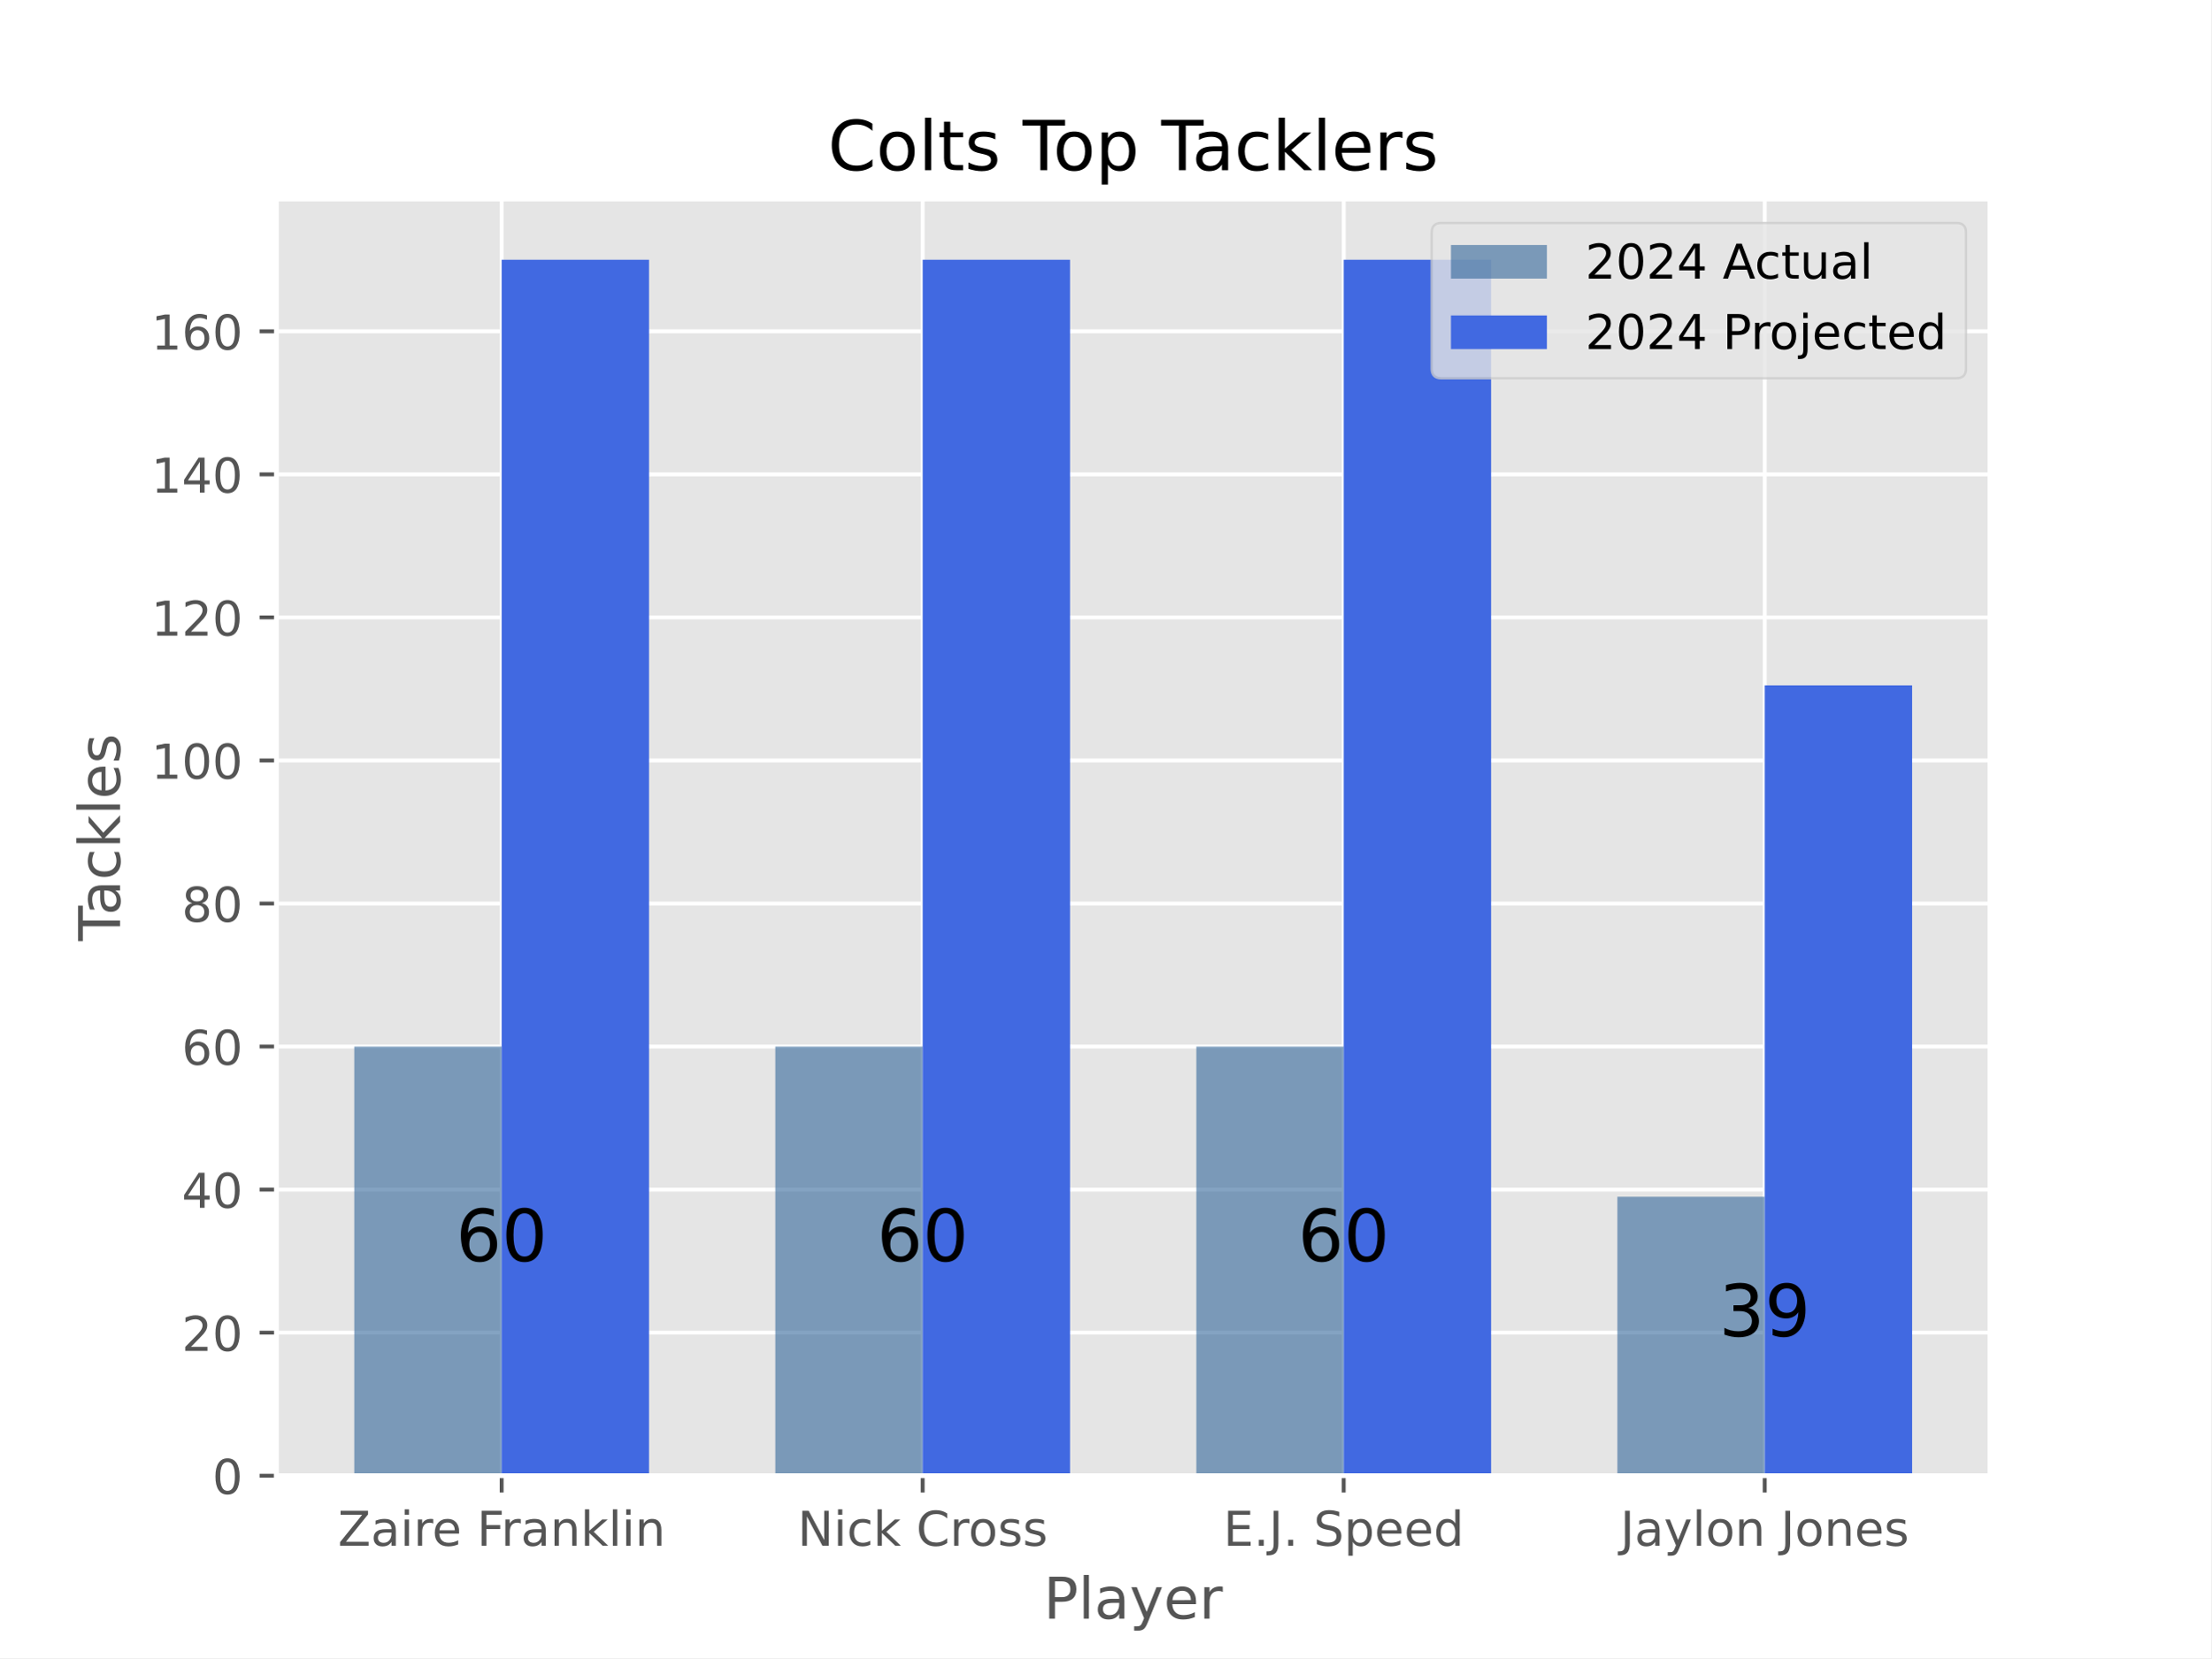
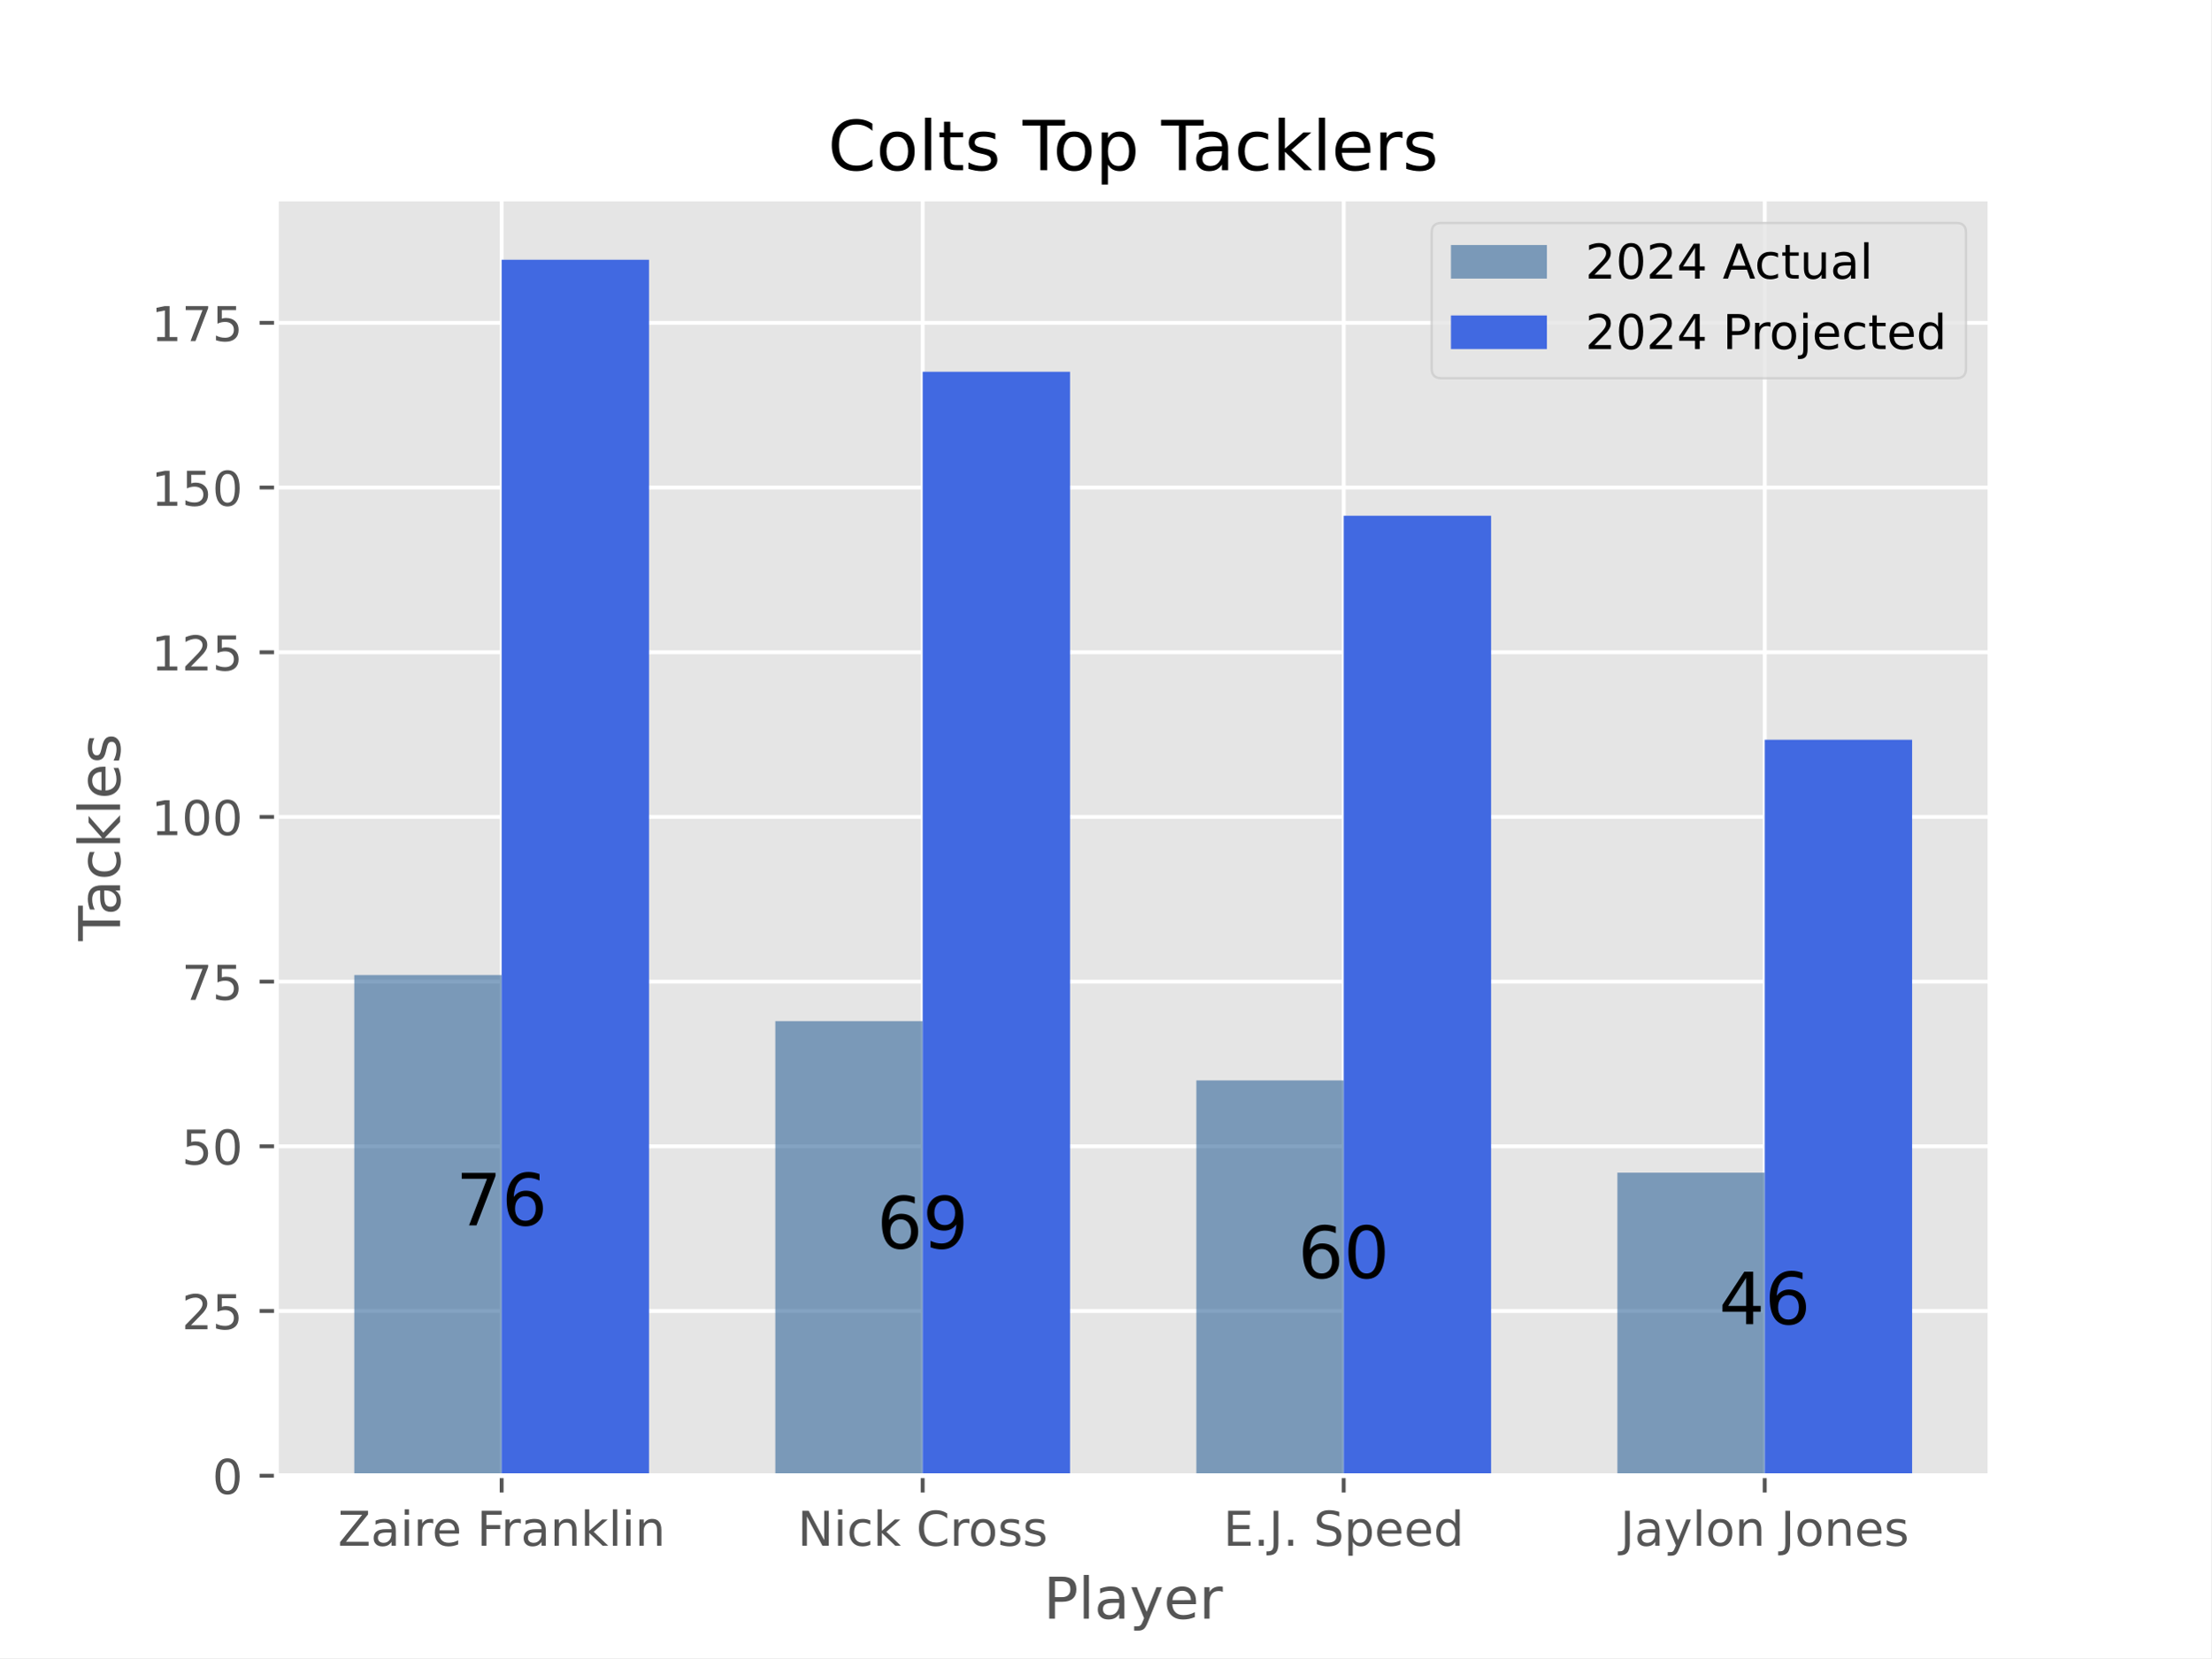
<svg xmlns="http://www.w3.org/2000/svg" xmlns:xlink="http://www.w3.org/1999/xlink" width="460.8pt" height="345.6pt" viewBox="0 0 460.8 345.6" version="1.1">
  <defs>
    <style type="text/css">*{stroke-linejoin: round; stroke-linecap: butt}</style>
  </defs>
  <g id="figure_1">
    <g id="patch_1">
      <path d="M 0 345.6  L 460.8 345.6  L 460.8 0  L 0 0  z " style="fill: #ffffff" />
    </g>
    <g id="axes_1">
      <g id="patch_2">
        <path d="M 57.6 307.584  L 414.72 307.584  L 414.72 41.472  L 57.6 41.472  z " style="fill: #e5e5e5" />
      </g>
      <g id="matplotlib.axis_1">
        <g id="xtick_1">
          <g id="line2d_1">
-             <path d="M 104.543 307.584  L 104.543 41.472  " clip-path="url(#pa75f1ef9f5)" style="fill: none; stroke: #ffffff; stroke-width: 0.8; stroke-linecap: square" />
+             <path d="M 104.543 307.584  L 104.543 41.472  " clip-path="url(#pf4ae94e8b8)" style="fill: none; stroke: #ffffff; stroke-width: 0.8; stroke-linecap: square" />
          </g>
          <g id="line2d_2">
            <defs>
-               <path id="me39a633a65" d="M 0 0  L 0 3.5  " style="stroke: #555555; stroke-width: 0.8" />
-             </defs>
-             <g>
-               <use xlink:href="#me39a633a65" x="104.543" y="307.584" style="fill: #555555; stroke: #555555; stroke-width: 0.8" />
+               <path id="mbb3614f881" d="M 0 0  L 0 3.5  " style="stroke: #555555; stroke-width: 0.8" />
+             </defs>
+             <g>
+               <use xlink:href="#mbb3614f881" x="104.543" y="307.584" style="fill: #555555; stroke: #555555; stroke-width: 0.8" />
            </g>
          </g>
          <g id="text_1">
            <g style="fill: #555555" transform="translate(70.41282 322.1824) scale(0.1 -0.1)">
              <defs>
                <path id="DejaVuSans-5a" d="M 359 4666  L 4025 4666  L 4025 4184  L 1075 531  L 4097 531  L 4097 0  L 288 0  L 288 481  L 3238 4134  L 359 4134  L 359 4666  z " transform="scale(0.015625)" />
                <path id="DejaVuSans-61" d="M 2194 1759  Q 1497 1759 1228 1600  Q 959 1441 959 1056  Q 959 750 1161 570  Q 1363 391 1709 391  Q 2188 391 2477 730  Q 2766 1069 2766 1631  L 2766 1759  L 2194 1759  z M 3341 1997  L 3341 0  L 2766 0  L 2766 531  Q 2569 213 2275 61  Q 1981 -91 1556 -91  Q 1019 -91 701 211  Q 384 513 384 1019  Q 384 1609 779 1909  Q 1175 2209 1959 2209  L 2766 2209  L 2766 2266  Q 2766 2663 2505 2880  Q 2244 3097 1772 3097  Q 1472 3097 1187 3025  Q 903 2953 641 2809  L 641 3341  Q 956 3463 1253 3523  Q 1550 3584 1831 3584  Q 2591 3584 2966 3190  Q 3341 2797 3341 1997  z " transform="scale(0.015625)" />
                <path id="DejaVuSans-69" d="M 603 3500  L 1178 3500  L 1178 0  L 603 0  L 603 3500  z M 603 4863  L 1178 4863  L 1178 4134  L 603 4134  L 603 4863  z " transform="scale(0.015625)" />
                <path id="DejaVuSans-72" d="M 2631 2963  Q 2534 3019 2420 3045  Q 2306 3072 2169 3072  Q 1681 3072 1420 2755  Q 1159 2438 1159 1844  L 1159 0  L 581 0  L 581 3500  L 1159 3500  L 1159 2956  Q 1341 3275 1631 3429  Q 1922 3584 2338 3584  Q 2397 3584 2469 3576  Q 2541 3569 2628 3553  L 2631 2963  z " transform="scale(0.015625)" />
                <path id="DejaVuSans-65" d="M 3597 1894  L 3597 1613  L 953 1613  Q 991 1019 1311 708  Q 1631 397 2203 397  Q 2534 397 2845 478  Q 3156 559 3463 722  L 3463 178  Q 3153 47 2828 -22  Q 2503 -91 2169 -91  Q 1331 -91 842 396  Q 353 884 353 1716  Q 353 2575 817 3079  Q 1281 3584 2069 3584  Q 2775 3584 3186 3129  Q 3597 2675 3597 1894  z M 3022 2063  Q 3016 2534 2758 2815  Q 2500 3097 2075 3097  Q 1594 3097 1305 2825  Q 1016 2553 972 2059  L 3022 2063  z " transform="scale(0.015625)" />
                <path id="DejaVuSans-20" transform="scale(0.015625)" />
                <path id="DejaVuSans-46" d="M 628 4666  L 3309 4666  L 3309 4134  L 1259 4134  L 1259 2759  L 3109 2759  L 3109 2228  L 1259 2228  L 1259 0  L 628 0  L 628 4666  z " transform="scale(0.015625)" />
                <path id="DejaVuSans-6e" d="M 3513 2113  L 3513 0  L 2938 0  L 2938 2094  Q 2938 2591 2744 2837  Q 2550 3084 2163 3084  Q 1697 3084 1428 2787  Q 1159 2491 1159 1978  L 1159 0  L 581 0  L 581 3500  L 1159 3500  L 1159 2956  Q 1366 3272 1645 3428  Q 1925 3584 2291 3584  Q 2894 3584 3203 3211  Q 3513 2838 3513 2113  z " transform="scale(0.015625)" />
                <path id="DejaVuSans-6b" d="M 581 4863  L 1159 4863  L 1159 1991  L 2875 3500  L 3609 3500  L 1753 1863  L 3688 0  L 2938 0  L 1159 1709  L 1159 0  L 581 0  L 581 4863  z " transform="scale(0.015625)" />
                <path id="DejaVuSans-6c" d="M 603 4863  L 1178 4863  L 1178 0  L 603 0  L 603 4863  z " transform="scale(0.015625)" />
              </defs>
              <use xlink:href="#DejaVuSans-5a" />
              <use xlink:href="#DejaVuSans-61" x="68.506" />
              <use xlink:href="#DejaVuSans-69" x="129.785" />
              <use xlink:href="#DejaVuSans-72" x="157.568" />
              <use xlink:href="#DejaVuSans-65" x="196.432" />
              <use xlink:href="#DejaVuSans-20" x="257.955" />
              <use xlink:href="#DejaVuSans-46" x="289.742" />
              <use xlink:href="#DejaVuSans-72" x="340.012" />
              <use xlink:href="#DejaVuSans-61" x="381.125" />
              <use xlink:href="#DejaVuSans-6e" x="442.404" />
              <use xlink:href="#DejaVuSans-6b" x="505.783" />
              <use xlink:href="#DejaVuSans-6c" x="563.693" />
              <use xlink:href="#DejaVuSans-69" x="591.477" />
              <use xlink:href="#DejaVuSans-6e" x="619.26" />
            </g>
          </g>
        </g>
        <g id="xtick_2">
          <g id="line2d_3">
-             <path d="M 192.288 307.584  L 192.288 41.472  " clip-path="url(#pa75f1ef9f5)" style="fill: none; stroke: #ffffff; stroke-width: 0.8; stroke-linecap: square" />
+             <path d="M 192.288 307.584  L 192.288 41.472  " clip-path="url(#pf4ae94e8b8)" style="fill: none; stroke: #ffffff; stroke-width: 0.8; stroke-linecap: square" />
          </g>
          <g id="line2d_4">
            <g>
-               <use xlink:href="#me39a633a65" x="192.288" y="307.584" style="fill: #555555; stroke: #555555; stroke-width: 0.8" />
+               <use xlink:href="#mbb3614f881" x="192.288" y="307.584" style="fill: #555555; stroke: #555555; stroke-width: 0.8" />
            </g>
          </g>
          <g id="text_2">
            <g style="fill: #555555" transform="translate(166.2214 322.1824) scale(0.1 -0.1)">
              <defs>
                <path id="DejaVuSans-4e" d="M 628 4666  L 1478 4666  L 3547 763  L 3547 4666  L 4159 4666  L 4159 0  L 3309 0  L 1241 3903  L 1241 0  L 628 0  L 628 4666  z " transform="scale(0.015625)" />
                <path id="DejaVuSans-63" d="M 3122 3366  L 3122 2828  Q 2878 2963 2633 3030  Q 2388 3097 2138 3097  Q 1578 3097 1268 2742  Q 959 2388 959 1747  Q 959 1106 1268 751  Q 1578 397 2138 397  Q 2388 397 2633 464  Q 2878 531 3122 666  L 3122 134  Q 2881 22 2623 -34  Q 2366 -91 2075 -91  Q 1284 -91 818 406  Q 353 903 353 1747  Q 353 2603 823 3093  Q 1294 3584 2113 3584  Q 2378 3584 2631 3529  Q 2884 3475 3122 3366  z " transform="scale(0.015625)" />
                <path id="DejaVuSans-43" d="M 4122 4306  L 4122 3641  Q 3803 3938 3442 4084  Q 3081 4231 2675 4231  Q 1875 4231 1450 3742  Q 1025 3253 1025 2328  Q 1025 1406 1450 917  Q 1875 428 2675 428  Q 3081 428 3442 575  Q 3803 722 4122 1019  L 4122 359  Q 3791 134 3420 21  Q 3050 -91 2638 -91  Q 1578 -91 968 557  Q 359 1206 359 2328  Q 359 3453 968 4101  Q 1578 4750 2638 4750  Q 3056 4750 3426 4639  Q 3797 4528 4122 4306  z " transform="scale(0.015625)" />
                <path id="DejaVuSans-6f" d="M 1959 3097  Q 1497 3097 1228 2736  Q 959 2375 959 1747  Q 959 1119 1226 758  Q 1494 397 1959 397  Q 2419 397 2687 759  Q 2956 1122 2956 1747  Q 2956 2369 2687 2733  Q 2419 3097 1959 3097  z M 1959 3584  Q 2709 3584 3137 3096  Q 3566 2609 3566 1747  Q 3566 888 3137 398  Q 2709 -91 1959 -91  Q 1206 -91 779 398  Q 353 888 353 1747  Q 353 2609 779 3096  Q 1206 3584 1959 3584  z " transform="scale(0.015625)" />
                <path id="DejaVuSans-73" d="M 2834 3397  L 2834 2853  Q 2591 2978 2328 3040  Q 2066 3103 1784 3103  Q 1356 3103 1142 2972  Q 928 2841 928 2578  Q 928 2378 1081 2264  Q 1234 2150 1697 2047  L 1894 2003  Q 2506 1872 2764 1633  Q 3022 1394 3022 966  Q 3022 478 2636 193  Q 2250 -91 1575 -91  Q 1294 -91 989 -36  Q 684 19 347 128  L 347 722  Q 666 556 975 473  Q 1284 391 1588 391  Q 1994 391 2212 530  Q 2431 669 2431 922  Q 2431 1156 2273 1281  Q 2116 1406 1581 1522  L 1381 1569  Q 847 1681 609 1914  Q 372 2147 372 2553  Q 372 3047 722 3315  Q 1072 3584 1716 3584  Q 2034 3584 2315 3537  Q 2597 3491 2834 3397  z " transform="scale(0.015625)" />
              </defs>
              <use xlink:href="#DejaVuSans-4e" />
              <use xlink:href="#DejaVuSans-69" x="74.805" />
              <use xlink:href="#DejaVuSans-63" x="102.588" />
              <use xlink:href="#DejaVuSans-6b" x="157.568" />
              <use xlink:href="#DejaVuSans-20" x="215.479" />
              <use xlink:href="#DejaVuSans-43" x="247.266" />
              <use xlink:href="#DejaVuSans-72" x="317.09" />
              <use xlink:href="#DejaVuSans-6f" x="355.953" />
              <use xlink:href="#DejaVuSans-73" x="417.135" />
              <use xlink:href="#DejaVuSans-73" x="469.234" />
            </g>
          </g>
        </g>
        <g id="xtick_3">
          <g id="line2d_5">
-             <path d="M 280.032 307.584  L 280.032 41.472  " clip-path="url(#pa75f1ef9f5)" style="fill: none; stroke: #ffffff; stroke-width: 0.8; stroke-linecap: square" />
+             <path d="M 280.032 307.584  L 280.032 41.472  " clip-path="url(#pf4ae94e8b8)" style="fill: none; stroke: #ffffff; stroke-width: 0.8; stroke-linecap: square" />
          </g>
          <g id="line2d_6">
            <g>
-               <use xlink:href="#me39a633a65" x="280.032" y="307.584" style="fill: #555555; stroke: #555555; stroke-width: 0.8" />
+               <use xlink:href="#mbb3614f881" x="280.032" y="307.584" style="fill: #555555; stroke: #555555; stroke-width: 0.8" />
            </g>
          </g>
          <g id="text_3">
            <g style="fill: #555555" transform="translate(254.9549 322.1824) scale(0.1 -0.1)">
              <defs>
                <path id="DejaVuSans-45" d="M 628 4666  L 3578 4666  L 3578 4134  L 1259 4134  L 1259 2753  L 3481 2753  L 3481 2222  L 1259 2222  L 1259 531  L 3634 531  L 3634 0  L 628 0  L 628 4666  z " transform="scale(0.015625)" />
                <path id="DejaVuSans-2e" d="M 684 794  L 1344 794  L 1344 0  L 684 0  L 684 794  z " transform="scale(0.015625)" />
                <path id="DejaVuSans-4a" d="M 628 4666  L 1259 4666  L 1259 325  Q 1259 -519 939 -900  Q 619 -1281 -91 -1281  L -331 -1281  L -331 -750  L -134 -750  Q 284 -750 456 -515  Q 628 -281 628 325  L 628 4666  z " transform="scale(0.015625)" />
                <path id="DejaVuSans-53" d="M 3425 4513  L 3425 3897  Q 3066 4069 2747 4153  Q 2428 4238 2131 4238  Q 1616 4238 1336 4038  Q 1056 3838 1056 3469  Q 1056 3159 1242 3001  Q 1428 2844 1947 2747  L 2328 2669  Q 3034 2534 3370 2195  Q 3706 1856 3706 1288  Q 3706 609 3251 259  Q 2797 -91 1919 -91  Q 1588 -91 1214 -16  Q 841 59 441 206  L 441 856  Q 825 641 1194 531  Q 1563 422 1919 422  Q 2459 422 2753 634  Q 3047 847 3047 1241  Q 3047 1584 2836 1778  Q 2625 1972 2144 2069  L 1759 2144  Q 1053 2284 737 2584  Q 422 2884 422 3419  Q 422 4038 858 4394  Q 1294 4750 2059 4750  Q 2388 4750 2728 4690  Q 3069 4631 3425 4513  z " transform="scale(0.015625)" />
                <path id="DejaVuSans-70" d="M 1159 525  L 1159 -1331  L 581 -1331  L 581 3500  L 1159 3500  L 1159 2969  Q 1341 3281 1617 3432  Q 1894 3584 2278 3584  Q 2916 3584 3314 3078  Q 3713 2572 3713 1747  Q 3713 922 3314 415  Q 2916 -91 2278 -91  Q 1894 -91 1617 61  Q 1341 213 1159 525  z M 3116 1747  Q 3116 2381 2855 2742  Q 2594 3103 2138 3103  Q 1681 3103 1420 2742  Q 1159 2381 1159 1747  Q 1159 1113 1420 752  Q 1681 391 2138 391  Q 2594 391 2855 752  Q 3116 1113 3116 1747  z " transform="scale(0.015625)" />
                <path id="DejaVuSans-64" d="M 2906 2969  L 2906 4863  L 3481 4863  L 3481 0  L 2906 0  L 2906 525  Q 2725 213 2448 61  Q 2172 -91 1784 -91  Q 1150 -91 751 415  Q 353 922 353 1747  Q 353 2572 751 3078  Q 1150 3584 1784 3584  Q 2172 3584 2448 3432  Q 2725 3281 2906 2969  z M 947 1747  Q 947 1113 1208 752  Q 1469 391 1925 391  Q 2381 391 2643 752  Q 2906 1113 2906 1747  Q 2906 2381 2643 2742  Q 2381 3103 1925 3103  Q 1469 3103 1208 2742  Q 947 2381 947 1747  z " transform="scale(0.015625)" />
              </defs>
              <use xlink:href="#DejaVuSans-45" />
              <use xlink:href="#DejaVuSans-2e" x="63.184" />
              <use xlink:href="#DejaVuSans-4a" x="94.971" />
              <use xlink:href="#DejaVuSans-2e" x="124.463" />
              <use xlink:href="#DejaVuSans-20" x="156.25" />
              <use xlink:href="#DejaVuSans-53" x="188.037" />
              <use xlink:href="#DejaVuSans-70" x="251.514" />
              <use xlink:href="#DejaVuSans-65" x="314.99" />
              <use xlink:href="#DejaVuSans-65" x="376.514" />
              <use xlink:href="#DejaVuSans-64" x="438.037" />
            </g>
          </g>
        </g>
        <g id="xtick_4">
          <g id="line2d_7">
-             <path d="M 367.777 307.584  L 367.777 41.472  " clip-path="url(#pa75f1ef9f5)" style="fill: none; stroke: #ffffff; stroke-width: 0.8; stroke-linecap: square" />
+             <path d="M 367.777 307.584  L 367.777 41.472  " clip-path="url(#pf4ae94e8b8)" style="fill: none; stroke: #ffffff; stroke-width: 0.8; stroke-linecap: square" />
          </g>
          <g id="line2d_8">
            <g>
-               <use xlink:href="#me39a633a65" x="367.777" y="307.584" style="fill: #555555; stroke: #555555; stroke-width: 0.8" />
+               <use xlink:href="#mbb3614f881" x="367.777" y="307.584" style="fill: #555555; stroke: #555555; stroke-width: 0.8" />
            </g>
          </g>
          <g id="text_4">
            <g style="fill: #555555" transform="translate(337.6876 322.1824) scale(0.1 -0.1)">
              <defs>
                <path id="DejaVuSans-79" d="M 2059 -325  Q 1816 -950 1584 -1140  Q 1353 -1331 966 -1331  L 506 -1331  L 506 -850  L 844 -850  Q 1081 -850 1212 -737  Q 1344 -625 1503 -206  L 1606 56  L 191 3500  L 800 3500  L 1894 763  L 2988 3500  L 3597 3500  L 2059 -325  z " transform="scale(0.015625)" />
              </defs>
              <use xlink:href="#DejaVuSans-4a" />
              <use xlink:href="#DejaVuSans-61" x="29.492" />
              <use xlink:href="#DejaVuSans-79" x="90.771" />
              <use xlink:href="#DejaVuSans-6c" x="149.951" />
              <use xlink:href="#DejaVuSans-6f" x="177.734" />
              <use xlink:href="#DejaVuSans-6e" x="238.916" />
              <use xlink:href="#DejaVuSans-20" x="302.295" />
              <use xlink:href="#DejaVuSans-4a" x="334.082" />
              <use xlink:href="#DejaVuSans-6f" x="363.574" />
              <use xlink:href="#DejaVuSans-6e" x="424.756" />
              <use xlink:href="#DejaVuSans-65" x="488.135" />
              <use xlink:href="#DejaVuSans-73" x="549.658" />
            </g>
          </g>
        </g>
        <g id="text_5">
          <g style="fill: #555555" transform="translate(217.4888 337.3802) scale(0.12 -0.12)">
            <defs>
              <path id="DejaVuSans-50" d="M 1259 4147  L 1259 2394  L 2053 2394  Q 2494 2394 2734 2622  Q 2975 2850 2975 3272  Q 2975 3691 2734 3919  Q 2494 4147 2053 4147  L 1259 4147  z M 628 4666  L 2053 4666  Q 2838 4666 3239 4311  Q 3641 3956 3641 3272  Q 3641 2581 3239 2228  Q 2838 1875 2053 1875  L 1259 1875  L 1259 0  L 628 0  L 628 4666  z " transform="scale(0.015625)" />
            </defs>
            <use xlink:href="#DejaVuSans-50" />
            <use xlink:href="#DejaVuSans-6c" x="60.303" />
            <use xlink:href="#DejaVuSans-61" x="88.086" />
            <use xlink:href="#DejaVuSans-79" x="149.365" />
            <use xlink:href="#DejaVuSans-65" x="208.545" />
            <use xlink:href="#DejaVuSans-72" x="270.068" />
          </g>
        </g>
      </g>
      <g id="matplotlib.axis_2">
        <g id="ytick_1">
          <g id="line2d_9">
-             <path d="M 57.6 307.584  L 414.72 307.584  " clip-path="url(#pa75f1ef9f5)" style="fill: none; stroke: #ffffff; stroke-width: 0.8; stroke-linecap: square" />
+             <path d="M 57.6 307.584  L 414.72 307.584  " clip-path="url(#pf4ae94e8b8)" style="fill: none; stroke: #ffffff; stroke-width: 0.8; stroke-linecap: square" />
          </g>
          <g id="line2d_10">
            <defs>
-               <path id="m4278976693" d="M 0 0  L -3.5 0  " style="stroke: #555555; stroke-width: 0.8" />
-             </defs>
-             <g>
-               <use xlink:href="#m4278976693" x="57.6" y="307.584" style="fill: #555555; stroke: #555555; stroke-width: 0.8" />
+               <path id="m4302d0b006" d="M 0 0  L -3.5 0  " style="stroke: #555555; stroke-width: 0.8" />
+             </defs>
+             <g>
+               <use xlink:href="#m4302d0b006" x="57.6" y="307.584" style="fill: #555555; stroke: #555555; stroke-width: 0.8" />
            </g>
          </g>
          <g id="text_6">
            <g style="fill: #555555" transform="translate(44.2375 311.3832) scale(0.1 -0.1)">
              <defs>
                <path id="DejaVuSans-30" d="M 2034 4250  Q 1547 4250 1301 3770  Q 1056 3291 1056 2328  Q 1056 1369 1301 889  Q 1547 409 2034 409  Q 2525 409 2770 889  Q 3016 1369 3016 2328  Q 3016 3291 2770 3770  Q 2525 4250 2034 4250  z M 2034 4750  Q 2819 4750 3233 4129  Q 3647 3509 3647 2328  Q 3647 1150 3233 529  Q 2819 -91 2034 -91  Q 1250 -91 836 529  Q 422 1150 422 2328  Q 422 3509 836 4129  Q 1250 4750 2034 4750  z " transform="scale(0.015625)" />
              </defs>
              <use xlink:href="#DejaVuSans-30" />
            </g>
          </g>
        </g>
        <g id="ytick_2">
          <g id="line2d_11">
-             <path d="M 57.6 277.768  L 414.72 277.768  " clip-path="url(#pa75f1ef9f5)" style="fill: none; stroke: #ffffff; stroke-width: 0.8; stroke-linecap: square" />
+             <path d="M 57.6 273.256  L 414.72 273.256  " clip-path="url(#pf4ae94e8b8)" style="fill: none; stroke: #ffffff; stroke-width: 0.8; stroke-linecap: square" />
          </g>
          <g id="line2d_12">
            <g>
-               <use xlink:href="#m4278976693" x="57.6" y="277.768" style="fill: #555555; stroke: #555555; stroke-width: 0.8" />
+               <use xlink:href="#m4302d0b006" x="57.6" y="273.256" style="fill: #555555; stroke: #555555; stroke-width: 0.8" />
            </g>
          </g>
          <g id="text_7">
-             <g style="fill: #555555" transform="translate(37.875 281.5667) scale(0.1 -0.1)">
+             <g style="fill: #555555" transform="translate(37.875 277.055) scale(0.1 -0.1)">
              <defs>
                <path id="DejaVuSans-32" d="M 1228 531  L 3431 531  L 3431 0  L 469 0  L 469 531  Q 828 903 1448 1529  Q 2069 2156 2228 2338  Q 2531 2678 2651 2914  Q 2772 3150 2772 3378  Q 2772 3750 2511 3984  Q 2250 4219 1831 4219  Q 1534 4219 1204 4116  Q 875 4013 500 3803  L 500 4441  Q 881 4594 1212 4672  Q 1544 4750 1819 4750  Q 2544 4750 2975 4387  Q 3406 4025 3406 3419  Q 3406 3131 3298 2873  Q 3191 2616 2906 2266  Q 2828 2175 2409 1742  Q 1991 1309 1228 531  z " transform="scale(0.015625)" />
+                 <path id="DejaVuSans-35" d="M 691 4666  L 3169 4666  L 3169 4134  L 1269 4134  L 1269 2991  Q 1406 3038 1543 3061  Q 1681 3084 1819 3084  Q 2600 3084 3056 2656  Q 3513 2228 3513 1497  Q 3513 744 3044 326  Q 2575 -91 1722 -91  Q 1428 -91 1123 -41  Q 819 9 494 109  L 494 744  Q 775 591 1075 516  Q 1375 441 1709 441  Q 2250 441 2565 725  Q 2881 1009 2881 1497  Q 2881 1984 2565 2268  Q 2250 2553 1709 2553  Q 1456 2553 1204 2497  Q 953 2441 691 2322  L 691 4666  z " transform="scale(0.015625)" />
              </defs>
              <use xlink:href="#DejaVuSans-32" />
-               <use xlink:href="#DejaVuSans-30" x="63.623" />
+               <use xlink:href="#DejaVuSans-35" x="63.623" />
            </g>
          </g>
        </g>
        <g id="ytick_3">
          <g id="line2d_13">
-             <path d="M 57.6 247.951  L 414.72 247.951  " clip-path="url(#pa75f1ef9f5)" style="fill: none; stroke: #ffffff; stroke-width: 0.8; stroke-linecap: square" />
+             <path d="M 57.6 238.928  L 414.72 238.928  " clip-path="url(#pf4ae94e8b8)" style="fill: none; stroke: #ffffff; stroke-width: 0.8; stroke-linecap: square" />
          </g>
          <g id="line2d_14">
            <g>
-               <use xlink:href="#m4278976693" x="57.6" y="247.951" style="fill: #555555; stroke: #555555; stroke-width: 0.8" />
+               <use xlink:href="#m4302d0b006" x="57.6" y="238.928" style="fill: #555555; stroke: #555555; stroke-width: 0.8" />
            </g>
          </g>
          <g id="text_8">
-             <g style="fill: #555555" transform="translate(37.875 251.7503) scale(0.1 -0.1)">
-               <defs>
-                 <path id="DejaVuSans-34" d="M 2419 4116  L 825 1625  L 2419 1625  L 2419 4116  z M 2253 4666  L 3047 4666  L 3047 1625  L 3713 1625  L 3713 1100  L 3047 1100  L 3047 0  L 2419 0  L 2419 1100  L 313 1100  L 313 1709  L 2253 4666  z " transform="scale(0.015625)" />
-               </defs>
-               <use xlink:href="#DejaVuSans-34" />
+             <g style="fill: #555555" transform="translate(37.875 242.7269) scale(0.1 -0.1)">
+               <use xlink:href="#DejaVuSans-35" />
              <use xlink:href="#DejaVuSans-30" x="63.623" />
            </g>
          </g>
        </g>
        <g id="ytick_4">
          <g id="line2d_15">
-             <path d="M 57.6 218.135  L 414.72 218.135  " clip-path="url(#pa75f1ef9f5)" style="fill: none; stroke: #ffffff; stroke-width: 0.8; stroke-linecap: square" />
+             <path d="M 57.6 204.599  L 414.72 204.599  " clip-path="url(#pf4ae94e8b8)" style="fill: none; stroke: #ffffff; stroke-width: 0.8; stroke-linecap: square" />
          </g>
          <g id="line2d_16">
            <g>
-               <use xlink:href="#m4278976693" x="57.6" y="218.135" style="fill: #555555; stroke: #555555; stroke-width: 0.8" />
+               <use xlink:href="#m4302d0b006" x="57.6" y="204.599" style="fill: #555555; stroke: #555555; stroke-width: 0.8" />
            </g>
          </g>
          <g id="text_9">
-             <g style="fill: #555555" transform="translate(37.875 221.9338) scale(0.1 -0.1)">
-               <defs>
-                 <path id="DejaVuSans-36" d="M 2113 2584  Q 1688 2584 1439 2293  Q 1191 2003 1191 1497  Q 1191 994 1439 701  Q 1688 409 2113 409  Q 2538 409 2786 701  Q 3034 994 3034 1497  Q 3034 2003 2786 2293  Q 2538 2584 2113 2584  z M 3366 4563  L 3366 3988  Q 3128 4100 2886 4159  Q 2644 4219 2406 4219  Q 1781 4219 1451 3797  Q 1122 3375 1075 2522  Q 1259 2794 1537 2939  Q 1816 3084 2150 3084  Q 2853 3084 3261 2657  Q 3669 2231 3669 1497  Q 3669 778 3244 343  Q 2819 -91 2113 -91  Q 1303 -91 875 529  Q 447 1150 447 2328  Q 447 3434 972 4092  Q 1497 4750 2381 4750  Q 2619 4750 2861 4703  Q 3103 4656 3366 4563  z " transform="scale(0.015625)" />
-               </defs>
-               <use xlink:href="#DejaVuSans-36" />
-               <use xlink:href="#DejaVuSans-30" x="63.623" />
+             <g style="fill: #555555" transform="translate(37.875 208.3987) scale(0.1 -0.1)">
+               <defs>
+                 <path id="DejaVuSans-37" d="M 525 4666  L 3525 4666  L 3525 4397  L 1831 0  L 1172 0  L 2766 4134  L 525 4134  L 525 4666  z " transform="scale(0.015625)" />
+               </defs>
+               <use xlink:href="#DejaVuSans-37" />
+               <use xlink:href="#DejaVuSans-35" x="63.623" />
            </g>
          </g>
        </g>
        <g id="ytick_5">
          <g id="line2d_17">
-             <path d="M 57.6 188.318  L 414.72 188.318  " clip-path="url(#pa75f1ef9f5)" style="fill: none; stroke: #ffffff; stroke-width: 0.8; stroke-linecap: square" />
+             <path d="M 57.6 170.271  L 414.72 170.271  " clip-path="url(#pf4ae94e8b8)" style="fill: none; stroke: #ffffff; stroke-width: 0.8; stroke-linecap: square" />
          </g>
          <g id="line2d_18">
            <g>
-               <use xlink:href="#m4278976693" x="57.6" y="188.318" style="fill: #555555; stroke: #555555; stroke-width: 0.8" />
+               <use xlink:href="#m4302d0b006" x="57.6" y="170.271" style="fill: #555555; stroke: #555555; stroke-width: 0.8" />
            </g>
          </g>
          <g id="text_10">
-             <g style="fill: #555555" transform="translate(37.875 192.1173) scale(0.1 -0.1)">
-               <defs>
-                 <path id="DejaVuSans-38" d="M 2034 2216  Q 1584 2216 1326 1975  Q 1069 1734 1069 1313  Q 1069 891 1326 650  Q 1584 409 2034 409  Q 2484 409 2743 651  Q 3003 894 3003 1313  Q 3003 1734 2745 1975  Q 2488 2216 2034 2216  z M 1403 2484  Q 997 2584 770 2862  Q 544 3141 544 3541  Q 544 4100 942 4425  Q 1341 4750 2034 4750  Q 2731 4750 3128 4425  Q 3525 4100 3525 3541  Q 3525 3141 3298 2862  Q 3072 2584 2669 2484  Q 3125 2378 3379 2068  Q 3634 1759 3634 1313  Q 3634 634 3220 271  Q 2806 -91 2034 -91  Q 1263 -91 848 271  Q 434 634 434 1313  Q 434 1759 690 2068  Q 947 2378 1403 2484  z M 1172 3481  Q 1172 3119 1398 2916  Q 1625 2713 2034 2713  Q 2441 2713 2670 2916  Q 2900 3119 2900 3481  Q 2900 3844 2670 4047  Q 2441 4250 2034 4250  Q 1625 4250 1398 4047  Q 1172 3844 1172 3481  z " transform="scale(0.015625)" />
-               </defs>
-               <use xlink:href="#DejaVuSans-38" />
-               <use xlink:href="#DejaVuSans-30" x="63.623" />
-             </g>
-           </g>
-         </g>
-         <g id="ytick_6">
-           <g id="line2d_19">
-             <path d="M 57.6 158.502  L 414.72 158.502  " clip-path="url(#pa75f1ef9f5)" style="fill: none; stroke: #ffffff; stroke-width: 0.8; stroke-linecap: square" />
-           </g>
-           <g id="line2d_20">
-             <g>
-               <use xlink:href="#m4278976693" x="57.6" y="158.502" style="fill: #555555; stroke: #555555; stroke-width: 0.8" />
-             </g>
-           </g>
-           <g id="text_11">
-             <g style="fill: #555555" transform="translate(31.5125 162.3009) scale(0.1 -0.1)">
+             <g style="fill: #555555" transform="translate(31.5125 174.0705) scale(0.1 -0.1)">
              <defs>
                <path id="DejaVuSans-31" d="M 794 531  L 1825 531  L 1825 4091  L 703 3866  L 703 4441  L 1819 4666  L 2450 4666  L 2450 531  L 3481 531  L 3481 0  L 794 0  L 794 531  z " transform="scale(0.015625)" />
              </defs>
              <use xlink:href="#DejaVuSans-31" />
              <use xlink:href="#DejaVuSans-30" x="63.623" />
              <use xlink:href="#DejaVuSans-30" x="127.246" />
            </g>
          </g>
        </g>
+         <g id="ytick_6">
+           <g id="line2d_19">
+             <path d="M 57.6 135.943  L 414.72 135.943  " clip-path="url(#pf4ae94e8b8)" style="fill: none; stroke: #ffffff; stroke-width: 0.8; stroke-linecap: square" />
+           </g>
+           <g id="line2d_20">
+             <g>
+               <use xlink:href="#m4302d0b006" x="57.6" y="135.943" style="fill: #555555; stroke: #555555; stroke-width: 0.8" />
+             </g>
+           </g>
+           <g id="text_11">
+             <g style="fill: #555555" transform="translate(31.5125 139.7424) scale(0.1 -0.1)">
+               <use xlink:href="#DejaVuSans-31" />
+               <use xlink:href="#DejaVuSans-32" x="63.623" />
+               <use xlink:href="#DejaVuSans-35" x="127.246" />
+             </g>
+           </g>
+         </g>
        <g id="ytick_7">
          <g id="line2d_21">
-             <path d="M 57.6 128.685  L 414.72 128.685  " clip-path="url(#pa75f1ef9f5)" style="fill: none; stroke: #ffffff; stroke-width: 0.8; stroke-linecap: square" />
+             <path d="M 57.6 101.615  L 414.72 101.615  " clip-path="url(#pf4ae94e8b8)" style="fill: none; stroke: #ffffff; stroke-width: 0.8; stroke-linecap: square" />
          </g>
          <g id="line2d_22">
            <g>
-               <use xlink:href="#m4278976693" x="57.6" y="128.685" style="fill: #555555; stroke: #555555; stroke-width: 0.8" />
+               <use xlink:href="#m4302d0b006" x="57.6" y="101.615" style="fill: #555555; stroke: #555555; stroke-width: 0.8" />
            </g>
          </g>
          <g id="text_12">
-             <g style="fill: #555555" transform="translate(31.5125 132.4844) scale(0.1 -0.1)">
+             <g style="fill: #555555" transform="translate(31.5125 105.4142) scale(0.1 -0.1)">
              <use xlink:href="#DejaVuSans-31" />
-               <use xlink:href="#DejaVuSans-32" x="63.623" />
+               <use xlink:href="#DejaVuSans-35" x="63.623" />
              <use xlink:href="#DejaVuSans-30" x="127.246" />
            </g>
          </g>
        </g>
        <g id="ytick_8">
          <g id="line2d_23">
-             <path d="M 57.6 98.869  L 414.72 98.869  " clip-path="url(#pa75f1ef9f5)" style="fill: none; stroke: #ffffff; stroke-width: 0.8; stroke-linecap: square" />
+             <path d="M 57.6 67.287  L 414.72 67.287  " clip-path="url(#pf4ae94e8b8)" style="fill: none; stroke: #ffffff; stroke-width: 0.8; stroke-linecap: square" />
          </g>
          <g id="line2d_24">
            <g>
-               <use xlink:href="#m4278976693" x="57.6" y="98.869" style="fill: #555555; stroke: #555555; stroke-width: 0.8" />
+               <use xlink:href="#m4302d0b006" x="57.6" y="67.287" style="fill: #555555; stroke: #555555; stroke-width: 0.8" />
            </g>
          </g>
          <g id="text_13">
-             <g style="fill: #555555" transform="translate(31.5125 102.6679) scale(0.1 -0.1)">
+             <g style="fill: #555555" transform="translate(31.5125 71.08601) scale(0.1 -0.1)">
              <use xlink:href="#DejaVuSans-31" />
-               <use xlink:href="#DejaVuSans-34" x="63.623" />
-               <use xlink:href="#DejaVuSans-30" x="127.246" />
-             </g>
-           </g>
-         </g>
-         <g id="ytick_9">
-           <g id="line2d_25">
-             <path d="M 57.6 69.052  L 414.72 69.052  " clip-path="url(#pa75f1ef9f5)" style="fill: none; stroke: #ffffff; stroke-width: 0.8; stroke-linecap: square" />
-           </g>
-           <g id="line2d_26">
-             <g>
-               <use xlink:href="#m4278976693" x="57.6" y="69.052" style="fill: #555555; stroke: #555555; stroke-width: 0.8" />
-             </g>
-           </g>
-           <g id="text_14">
-             <g style="fill: #555555" transform="translate(31.5125 72.85145) scale(0.1 -0.1)">
-               <use xlink:href="#DejaVuSans-31" />
-               <use xlink:href="#DejaVuSans-36" x="63.623" />
-               <use xlink:href="#DejaVuSans-30" x="127.246" />
-             </g>
-           </g>
-         </g>
-         <g id="text_15">
+               <use xlink:href="#DejaVuSans-37" x="63.623" />
+               <use xlink:href="#DejaVuSans-35" x="127.246" />
+             </g>
+           </g>
+         </g>
+         <g id="text_14">
          <g style="fill: #555555" transform="translate(25.01687 196.1374) rotate(-90) scale(0.12 -0.12)">
            <defs>
              <path id="DejaVuSans-54" d="M -19 4666  L 3928 4666  L 3928 4134  L 2272 4134  L 2272 0  L 1638 0  L 1638 4134  L -19 4134  L -19 4666  z " transform="scale(0.015625)" />
            </defs>
            <use xlink:href="#DejaVuSans-54" />
            <use xlink:href="#DejaVuSans-61" x="44.584" />
            <use xlink:href="#DejaVuSans-63" x="105.863" />
            <use xlink:href="#DejaVuSans-6b" x="160.844" />
            <use xlink:href="#DejaVuSans-6c" x="218.754" />
            <use xlink:href="#DejaVuSans-65" x="246.537" />
            <use xlink:href="#DejaVuSans-73" x="308.061" />
          </g>
        </g>
      </g>
      <g id="patch_3">
-         <path d="M 73.833 307.584  L 104.543 307.584  L 104.543 218.135  L 73.833 218.135  z " clip-path="url(#pa75f1ef9f5)" style="fill: #336699; fill-opacity: 0.6" />
+         <path d="M 73.833 307.584  L 104.543 307.584  L 104.543 203.226  L 73.833 203.226  z " clip-path="url(#pf4ae94e8b8)" style="fill: #336699; fill-opacity: 0.6" />
      </g>
      <g id="patch_4">
-         <path d="M 161.577 307.584  L 192.288 307.584  L 192.288 218.135  L 161.577 218.135  z " clip-path="url(#pa75f1ef9f5)" style="fill: #336699; fill-opacity: 0.6" />
+         <path d="M 161.577 307.584  L 192.288 307.584  L 192.288 212.838  L 161.577 212.838  z " clip-path="url(#pf4ae94e8b8)" style="fill: #336699; fill-opacity: 0.6" />
      </g>
      <g id="patch_5">
-         <path d="M 249.322 307.584  L 280.032 307.584  L 280.032 218.135  L 249.322 218.135  z " clip-path="url(#pa75f1ef9f5)" style="fill: #336699; fill-opacity: 0.6" />
+         <path d="M 249.322 307.584  L 280.032 307.584  L 280.032 225.196  L 249.322 225.196  z " clip-path="url(#pf4ae94e8b8)" style="fill: #336699; fill-opacity: 0.6" />
      </g>
      <g id="patch_6">
-         <path d="M 337.066 307.584  L 367.777 307.584  L 367.777 249.442  L 337.066 249.442  z " clip-path="url(#pa75f1ef9f5)" style="fill: #336699; fill-opacity: 0.6" />
+         <path d="M 337.066 307.584  L 367.777 307.584  L 367.777 244.42  L 337.066 244.42  z " clip-path="url(#pf4ae94e8b8)" style="fill: #336699; fill-opacity: 0.6" />
      </g>
      <g id="patch_7">
-         <path d="M 104.543 307.584  L 135.254 307.584  L 135.254 54.144  L 104.543 54.144  z " clip-path="url(#pa75f1ef9f5)" style="fill: #4169e1" />
+         <path d="M 104.543 307.584  L 135.254 307.584  L 135.254 54.144  L 104.543 54.144  z " clip-path="url(#pf4ae94e8b8)" style="fill: #4169e1" />
      </g>
      <g id="patch_8">
-         <path d="M 192.288 307.584  L 222.998 307.584  L 222.998 54.144  L 192.288 54.144  z " clip-path="url(#pa75f1ef9f5)" style="fill: #4169e1" />
+         <path d="M 192.288 307.584  L 222.998 307.584  L 222.998 77.487  L 192.288 77.487  z " clip-path="url(#pf4ae94e8b8)" style="fill: #4169e1" />
      </g>
      <g id="patch_9">
-         <path d="M 280.032 307.584  L 310.743 307.584  L 310.743 54.144  L 280.032 54.144  z " clip-path="url(#pa75f1ef9f5)" style="fill: #4169e1" />
+         <path d="M 280.032 307.584  L 310.743 307.584  L 310.743 107.5  L 280.032 107.5  z " clip-path="url(#pf4ae94e8b8)" style="fill: #4169e1" />
      </g>
      <g id="patch_10">
-         <path d="M 367.777 307.584  L 398.487 307.584  L 398.487 142.848  L 367.777 142.848  z " clip-path="url(#pa75f1ef9f5)" style="fill: #4169e1" />
+         <path d="M 367.777 307.584  L 398.487 307.584  L 398.487 154.186  L 367.777 154.186  z " clip-path="url(#pf4ae94e8b8)" style="fill: #4169e1" />
      </g>
      <g id="patch_11">
        <path d="M 57.6 307.584  L 57.6 41.472  " style="fill: none; stroke: #ffffff; stroke-linejoin: miter; stroke-linecap: square" />
      </g>
      <g id="patch_12">
        <path d="M 414.72 307.584  L 414.72 41.472  " style="fill: none; stroke: #ffffff; stroke-linejoin: miter; stroke-linecap: square" />
      </g>
      <g id="patch_13">
        <path d="M 57.6 307.584  L 414.72 307.584  " style="fill: none; stroke: #ffffff; stroke-linejoin: miter; stroke-linecap: square" />
      </g>
      <g id="patch_14">
        <path d="M 57.6 41.472  L 414.72 41.472  " style="fill: none; stroke: #ffffff; stroke-linejoin: miter; stroke-linecap: square" />
      </g>
+       <g id="text_15">
+         <g transform="translate(94.99954 255.4052) scale(0.15 -0.15)">
+           <defs>
+             <path id="DejaVuSans-36" d="M 2113 2584  Q 1688 2584 1439 2293  Q 1191 2003 1191 1497  Q 1191 994 1439 701  Q 1688 409 2113 409  Q 2538 409 2786 701  Q 3034 994 3034 1497  Q 3034 2003 2786 2293  Q 2538 2584 2113 2584  z M 3366 4563  L 3366 3988  Q 3128 4100 2886 4159  Q 2644 4219 2406 4219  Q 1781 4219 1451 3797  Q 1122 3375 1075 2522  Q 1259 2794 1537 2939  Q 1816 3084 2150 3084  Q 2853 3084 3261 2657  Q 3669 2231 3669 1497  Q 3669 778 3244 343  Q 2819 -91 2113 -91  Q 1303 -91 875 529  Q 447 1150 447 2328  Q 447 3434 972 4092  Q 1497 4750 2381 4750  Q 2619 4750 2861 4703  Q 3103 4656 3366 4563  z " transform="scale(0.015625)" />
+           </defs>
+           <use xlink:href="#DejaVuSans-37" />
+           <use xlink:href="#DejaVuSans-36" x="63.623" />
+         </g>
+       </g>
      <g id="text_16">
-         <g transform="translate(94.99954 262.8593) scale(0.15 -0.15)">
+         <g transform="translate(182.744 260.2111) scale(0.15 -0.15)">
+           <defs>
+             <path id="DejaVuSans-39" d="M 703 97  L 703 672  Q 941 559 1184 500  Q 1428 441 1663 441  Q 2288 441 2617 861  Q 2947 1281 2994 2138  Q 2813 1869 2534 1725  Q 2256 1581 1919 1581  Q 1219 1581 811 2004  Q 403 2428 403 3163  Q 403 3881 828 4315  Q 1253 4750 1959 4750  Q 2769 4750 3195 4129  Q 3622 3509 3622 2328  Q 3622 1225 3098 567  Q 2575 -91 1691 -91  Q 1453 -91 1209 -44  Q 966 3 703 97  z M 1959 2075  Q 2384 2075 2632 2365  Q 2881 2656 2881 3163  Q 2881 3666 2632 3958  Q 2384 4250 1959 4250  Q 1534 4250 1286 3958  Q 1038 3666 1038 3163  Q 1038 2656 1286 2365  Q 1534 2075 1959 2075  z " transform="scale(0.015625)" />
+           </defs>
+           <use xlink:href="#DejaVuSans-36" />
+           <use xlink:href="#DejaVuSans-39" x="63.623" />
+         </g>
+       </g>
+       <g id="text_17">
+         <g transform="translate(270.4885 266.3902) scale(0.15 -0.15)">
          <use xlink:href="#DejaVuSans-36" />
          <use xlink:href="#DejaVuSans-30" x="63.623" />
        </g>
      </g>
-       <g id="text_17">
-         <g transform="translate(182.744 262.8593) scale(0.15 -0.15)">
-           <use xlink:href="#DejaVuSans-36" />
-           <use xlink:href="#DejaVuSans-30" x="63.623" />
-         </g>
-       </g>
      <g id="text_18">
-         <g transform="translate(270.4885 262.8593) scale(0.15 -0.15)">
-           <use xlink:href="#DejaVuSans-36" />
-           <use xlink:href="#DejaVuSans-30" x="63.623" />
+         <g transform="translate(358.233 276.0021) scale(0.15 -0.15)">
+           <defs>
+             <path id="DejaVuSans-34" d="M 2419 4116  L 825 1625  L 2419 1625  L 2419 4116  z M 2253 4666  L 3047 4666  L 3047 1625  L 3713 1625  L 3713 1100  L 3047 1100  L 3047 0  L 2419 0  L 2419 1100  L 313 1100  L 313 1709  L 2253 4666  z " transform="scale(0.015625)" />
+           </defs>
+           <use xlink:href="#DejaVuSans-34" />
+           <use xlink:href="#DejaVuSans-36" x="63.623" />
        </g>
      </g>
      <g id="text_19">
-         <g transform="translate(358.233 278.5129) scale(0.15 -0.15)">
-           <defs>
-             <path id="DejaVuSans-33" d="M 2597 2516  Q 3050 2419 3304 2112  Q 3559 1806 3559 1356  Q 3559 666 3084 287  Q 2609 -91 1734 -91  Q 1441 -91 1130 -33  Q 819 25 488 141  L 488 750  Q 750 597 1062 519  Q 1375 441 1716 441  Q 2309 441 2620 675  Q 2931 909 2931 1356  Q 2931 1769 2642 2001  Q 2353 2234 1838 2234  L 1294 2234  L 1294 2753  L 1863 2753  Q 2328 2753 2575 2939  Q 2822 3125 2822 3475  Q 2822 3834 2567 4026  Q 2313 4219 1838 4219  Q 1578 4219 1281 4162  Q 984 4106 628 3988  L 628 4550  Q 988 4650 1302 4700  Q 1616 4750 1894 4750  Q 2613 4750 3031 4423  Q 3450 4097 3450 3541  Q 3450 3153 3228 2886  Q 3006 2619 2597 2516  z " transform="scale(0.015625)" />
-             <path id="DejaVuSans-39" d="M 703 97  L 703 672  Q 941 559 1184 500  Q 1428 441 1663 441  Q 2288 441 2617 861  Q 2947 1281 2994 2138  Q 2813 1869 2534 1725  Q 2256 1581 1919 1581  Q 1219 1581 811 2004  Q 403 2428 403 3163  Q 403 3881 828 4315  Q 1253 4750 1959 4750  Q 2769 4750 3195 4129  Q 3622 3509 3622 2328  Q 3622 1225 3098 567  Q 2575 -91 1691 -91  Q 1453 -91 1209 -44  Q 966 3 703 97  z M 1959 2075  Q 2384 2075 2632 2365  Q 2881 2656 2881 3163  Q 2881 3666 2632 3958  Q 2384 4250 1959 4250  Q 1534 4250 1286 3958  Q 1038 3666 1038 3163  Q 1038 2656 1286 2365  Q 1534 2075 1959 2075  z " transform="scale(0.015625)" />
-           </defs>
-           <use xlink:href="#DejaVuSans-33" />
-           <use xlink:href="#DejaVuSans-39" x="63.623" />
-         </g>
-       </g>
-       <g id="text_20">
        <g transform="translate(172.5356 35.472) scale(0.144 -0.144)">
          <defs>
            <path id="DejaVuSans-74" d="M 1172 4494  L 1172 3500  L 2356 3500  L 2356 3053  L 1172 3053  L 1172 1153  Q 1172 725 1289 603  Q 1406 481 1766 481  L 2356 481  L 2356 0  L 1766 0  Q 1100 0 847 248  Q 594 497 594 1153  L 594 3053  L 172 3053  L 172 3500  L 594 3500  L 594 4494  L 1172 4494  z " transform="scale(0.015625)" />
          </defs>
          <use xlink:href="#DejaVuSans-43" />
          <use xlink:href="#DejaVuSans-6f" x="69.824" />
          <use xlink:href="#DejaVuSans-6c" x="131.006" />
          <use xlink:href="#DejaVuSans-74" x="158.789" />
          <use xlink:href="#DejaVuSans-73" x="197.998" />
          <use xlink:href="#DejaVuSans-20" x="250.098" />
          <use xlink:href="#DejaVuSans-54" x="281.885" />
          <use xlink:href="#DejaVuSans-6f" x="325.969" />
          <use xlink:href="#DejaVuSans-70" x="387.15" />
          <use xlink:href="#DejaVuSans-20" x="450.627" />
          <use xlink:href="#DejaVuSans-54" x="482.414" />
          <use xlink:href="#DejaVuSans-61" x="526.998" />
          <use xlink:href="#DejaVuSans-63" x="588.277" />
          <use xlink:href="#DejaVuSans-6b" x="643.258" />
          <use xlink:href="#DejaVuSans-6c" x="701.168" />
          <use xlink:href="#DejaVuSans-65" x="728.951" />
          <use xlink:href="#DejaVuSans-72" x="790.475" />
          <use xlink:href="#DejaVuSans-73" x="831.588" />
        </g>
      </g>
      <g id="legend_1">
        <g id="patch_15">
          <path d="M 300.381 78.828  L 407.72 78.828  Q 409.72 78.828 409.72 76.828  L 409.72 48.472  Q 409.72 46.472 407.72 46.472  L 300.381 46.472  Q 298.381 46.472 298.381 48.472  L 298.381 76.828  Q 298.381 78.828 300.381 78.828  z " style="fill: #e5e5e5; opacity: 0.8; stroke: #cccccc; stroke-width: 0.5; stroke-linejoin: miter" />
        </g>
        <g id="patch_16">
          <path d="M 302.381 58.07  L 322.381 58.07  L 322.381 51.07  L 302.381 51.07  z " style="fill: #336699; fill-opacity: 0.6" />
        </g>
-         <g id="text_21">
+         <g id="text_20">
          <g transform="translate(330.3809 58.07044) scale(0.1 -0.1)">
            <defs>
              <path id="DejaVuSans-41" d="M 2188 4044  L 1331 1722  L 3047 1722  L 2188 4044  z M 1831 4666  L 2547 4666  L 4325 0  L 3669 0  L 3244 1197  L 1141 1197  L 716 0  L 50 0  L 1831 4666  z " transform="scale(0.015625)" />
              <path id="DejaVuSans-75" d="M 544 1381  L 544 3500  L 1119 3500  L 1119 1403  Q 1119 906 1312 657  Q 1506 409 1894 409  Q 2359 409 2629 706  Q 2900 1003 2900 1516  L 2900 3500  L 3475 3500  L 3475 0  L 2900 0  L 2900 538  Q 2691 219 2414 64  Q 2138 -91 1772 -91  Q 1169 -91 856 284  Q 544 659 544 1381  z M 1991 3584  L 1991 3584  z " transform="scale(0.015625)" />
            </defs>
            <use xlink:href="#DejaVuSans-32" />
            <use xlink:href="#DejaVuSans-30" x="63.623" />
            <use xlink:href="#DejaVuSans-32" x="127.246" />
            <use xlink:href="#DejaVuSans-34" x="190.869" />
            <use xlink:href="#DejaVuSans-20" x="254.492" />
            <use xlink:href="#DejaVuSans-41" x="286.279" />
            <use xlink:href="#DejaVuSans-63" x="352.938" />
            <use xlink:href="#DejaVuSans-74" x="407.918" />
            <use xlink:href="#DejaVuSans-75" x="447.127" />
            <use xlink:href="#DejaVuSans-61" x="510.506" />
            <use xlink:href="#DejaVuSans-6c" x="571.785" />
          </g>
        </g>
        <g id="patch_17">
          <path d="M 302.381 72.749  L 322.381 72.749  L 322.381 65.749  L 302.381 65.749  z " style="fill: #4169e1" />
        </g>
-         <g id="text_22">
+         <g id="text_21">
          <g transform="translate(330.3809 72.74856) scale(0.1 -0.1)">
            <defs>
              <path id="DejaVuSans-6a" d="M 603 3500  L 1178 3500  L 1178 -63  Q 1178 -731 923 -1031  Q 669 -1331 103 -1331  L -116 -1331  L -116 -844  L 38 -844  Q 366 -844 484 -692  Q 603 -541 603 -63  L 603 3500  z M 603 4863  L 1178 4863  L 1178 4134  L 603 4134  L 603 4863  z " transform="scale(0.015625)" />
            </defs>
            <use xlink:href="#DejaVuSans-32" />
            <use xlink:href="#DejaVuSans-30" x="63.623" />
            <use xlink:href="#DejaVuSans-32" x="127.246" />
            <use xlink:href="#DejaVuSans-34" x="190.869" />
            <use xlink:href="#DejaVuSans-20" x="254.492" />
            <use xlink:href="#DejaVuSans-50" x="286.279" />
            <use xlink:href="#DejaVuSans-72" x="344.832" />
            <use xlink:href="#DejaVuSans-6f" x="383.695" />
            <use xlink:href="#DejaVuSans-6a" x="444.877" />
            <use xlink:href="#DejaVuSans-65" x="472.66" />
            <use xlink:href="#DejaVuSans-63" x="534.184" />
            <use xlink:href="#DejaVuSans-74" x="589.164" />
            <use xlink:href="#DejaVuSans-65" x="628.373" />
            <use xlink:href="#DejaVuSans-64" x="689.896" />
          </g>
        </g>
      </g>
    </g>
  </g>
  <defs>
-     <clipPath id="pa75f1ef9f5">
+     <clipPath id="pf4ae94e8b8">
      <rect x="57.6" y="41.472" width="357.12" height="266.112" />
    </clipPath>
  </defs>
</svg>
